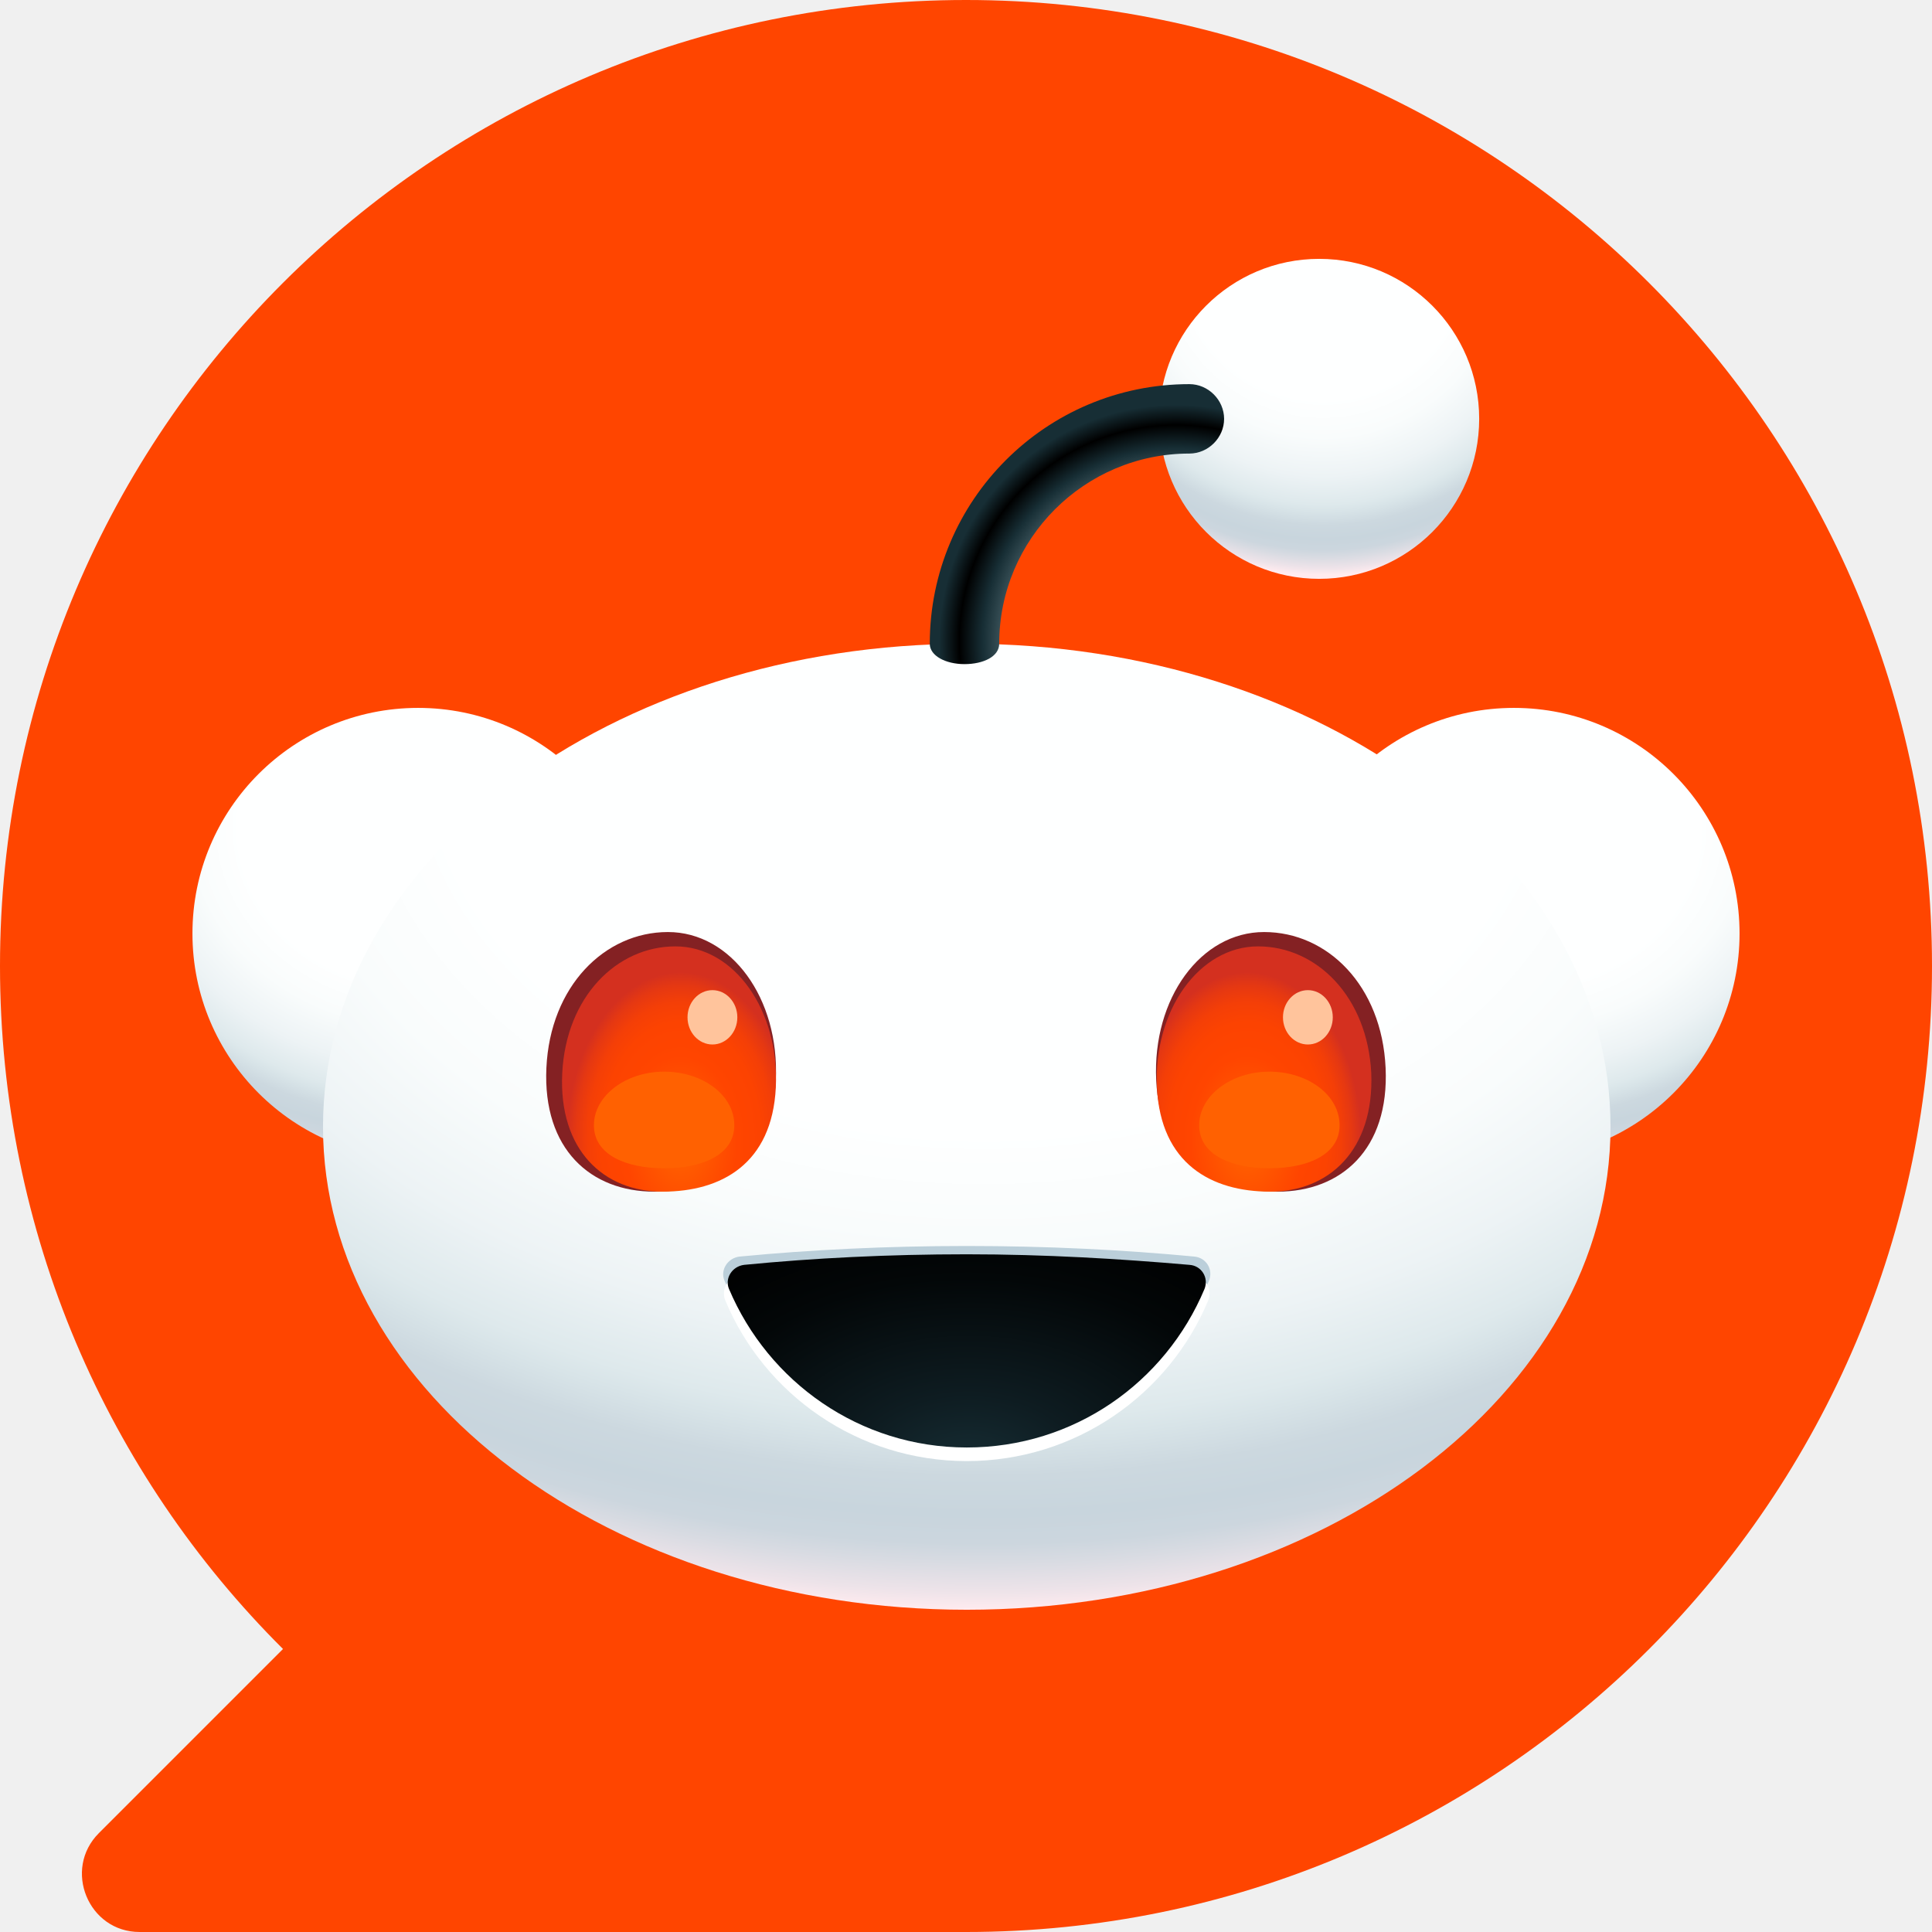
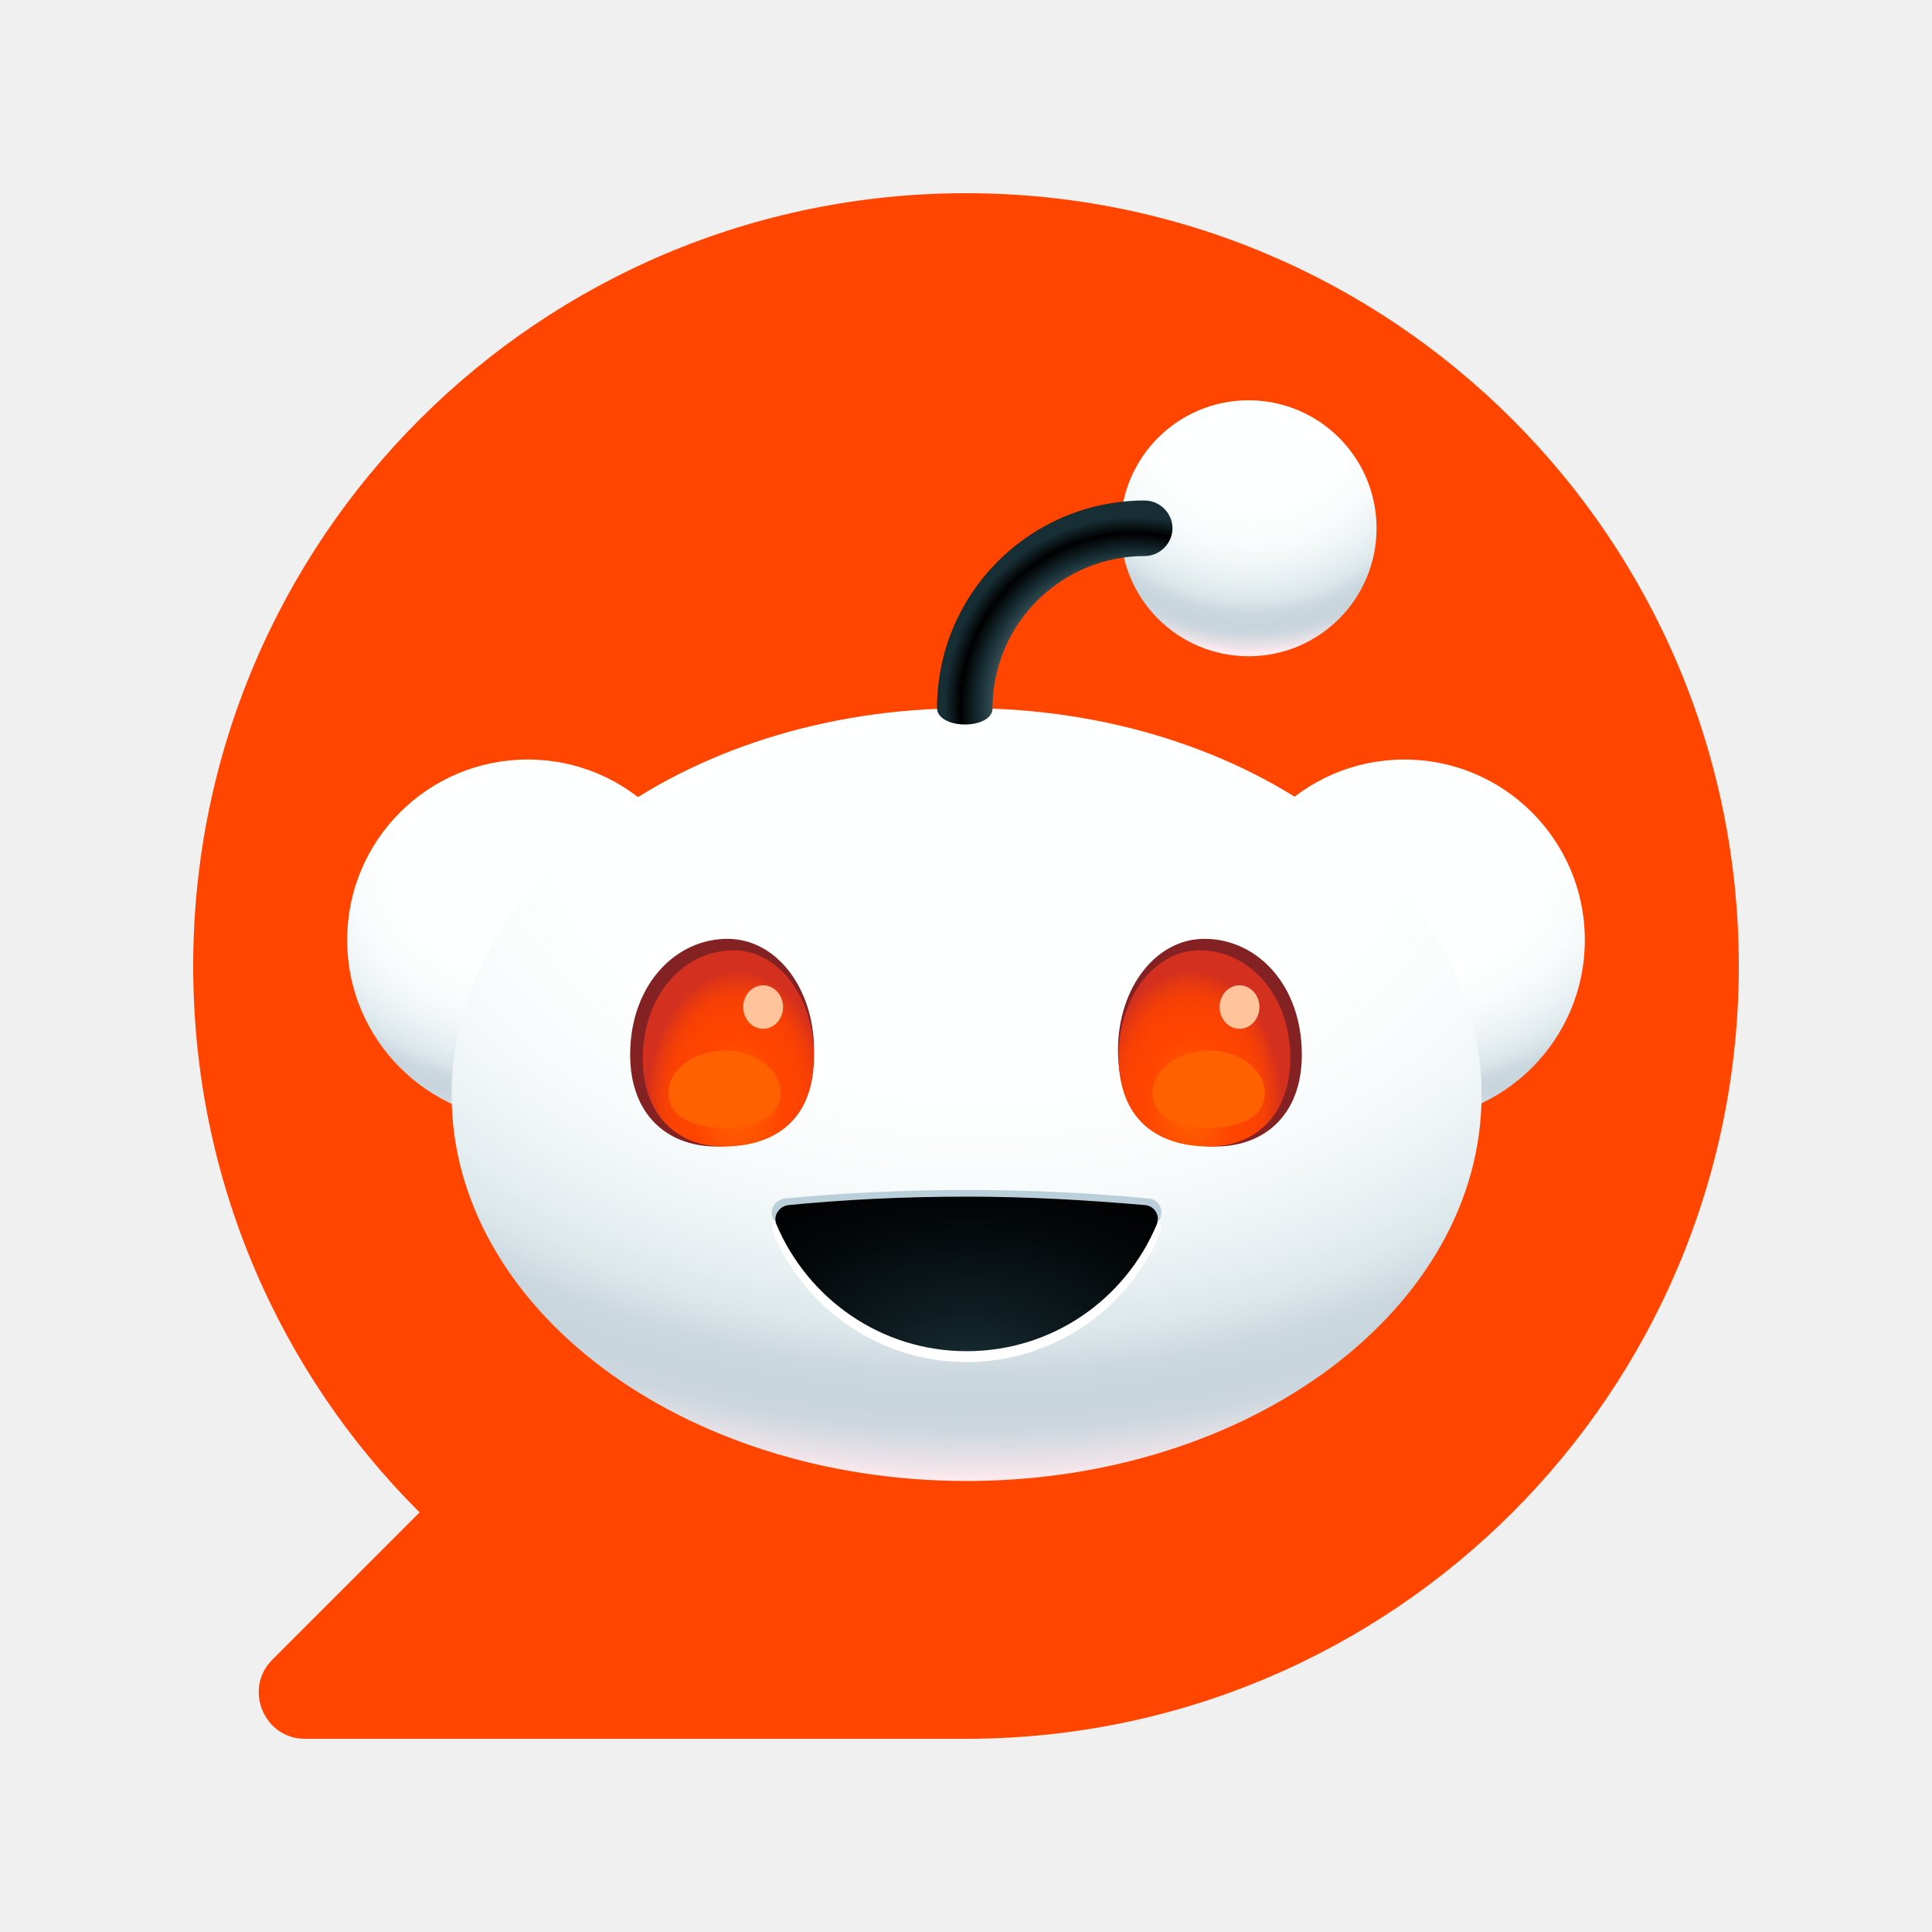
- <svg xmlns="http://www.w3.org/2000/svg" class="icon" viewBox="0 0 256 256">
-   <path fill="#FF4500" d="M128,0L128,0C57.3,0,0,57.3,0,128l0,0c0,35.4,14.3,67.4,37.5,90.5l-24.4,24.4c-4.8,4.8-1.4,13.1,5.4,13.1H128  l0,0c70.7,0,128-57.3,128-128l0,0C256,57.3,198.7,0,128,0z" />
+ <svg xmlns="http://www.w3.org/2000/svg" viewBox="-32 -32 320 320">
+   <path fill=" #FF4500" d="M128,0L128,0C57.3,0,0,57.3,0,128l0,0c0,35.4,14.3,67.4,37.5,90.5l-24.4,24.4c-4.8,4.8-1.4,13.1,5.4,13.1H128  l0,0c70.7,0,128-57.3,128-128l0,0C256,57.3,198.7,0,128,0z" />
  <radialGradient id="gradient-1" cx="981.025" cy="1.811" r="127.45" fx="981.025" fy="-7.319" gradientTransform="matrix(0.47 0 0 -0.41 -260.07 108.3)" gradientUnits="userSpaceOnUse">
    <stop offset="0" style="stop-color:#FEFFFF" />
    <stop offset="0.4" style="stop-color:#FEFFFF" />
    <stop offset="0.51" style="stop-color:#F9FCFC" />
    <stop offset="0.62" style="stop-color:#EDF3F5" />
    <stop offset="0.7" style="stop-color:#DEE9EC" />
    <stop offset="0.72" style="stop-color:#D8E4E8" />
    <stop offset="0.76" style="stop-color:#CCD8DF" />
    <stop offset="0.8" style="stop-color:#C8D5DD" />
    <stop offset="0.83" style="stop-color:#CCD6DE" />
    <stop offset="0.85" style="stop-color:#D8DBE2" />
    <stop offset="0.88" style="stop-color:#EDE3E9" />
    <stop offset="0.9" style="stop-color:#FFEBEF" />
  </radialGradient>
  <circle fill="url(#gradient-1)" cx="200.6" cy="123.7" r="29.9" />
  <radialGradient id="gradient-2" cx="672.259" cy="1.811" r="127.45" fx="672.259" fy="-7.319" gradientTransform="matrix(0.47 0 0 -0.41 -260.07 108.3)" gradientUnits="userSpaceOnUse">
    <stop offset="0" style="stop-color:#FEFFFF" />
    <stop offset="0.4" style="stop-color:#FEFFFF" />
    <stop offset="0.51" style="stop-color:#F9FCFC" />
    <stop offset="0.62" style="stop-color:#EDF3F5" />
    <stop offset="0.7" style="stop-color:#DEE9EC" />
    <stop offset="0.72" style="stop-color:#D8E4E8" />
    <stop offset="0.76" style="stop-color:#CCD8DF" />
    <stop offset="0.8" style="stop-color:#C8D5DD" />
    <stop offset="0.83" style="stop-color:#CCD6DE" />
    <stop offset="0.85" style="stop-color:#D8DBE2" />
    <stop offset="0.88" style="stop-color:#EDE3E9" />
    <stop offset="0.9" style="stop-color:#FFEBEF" />
  </radialGradient>
  <circle fill="url(#gradient-2)" cx="55.4" cy="123.7" r="29.9" />
  <radialGradient id="gradient-3" cx="830.675" cy="-224.685" r="384.44" gradientTransform="matrix(0.47 0 0 -0.33 -260.07 25.03)" gradientUnits="userSpaceOnUse">
    <stop offset="0" style="stop-color:#FEFFFF" />
    <stop offset="0.4" style="stop-color:#FEFFFF" />
    <stop offset="0.51" style="stop-color:#F9FCFC" />
    <stop offset="0.62" style="stop-color:#EDF3F5" />
    <stop offset="0.7" style="stop-color:#DEE9EC" />
    <stop offset="0.72" style="stop-color:#D8E4E8" />
    <stop offset="0.76" style="stop-color:#CCD8DF" />
    <stop offset="0.8" style="stop-color:#C8D5DD" />
    <stop offset="0.83" style="stop-color:#CCD6DE" />
    <stop offset="0.85" style="stop-color:#D8DBE2" />
    <stop offset="0.88" style="stop-color:#EDE3E9" />
    <stop offset="0.9" style="stop-color:#FFEBEF" />
  </radialGradient>
  <ellipse fill="url(#gradient-3)" cx="128.1" cy="149.3" rx="85.3" ry="64" />
  <path fill="#842123" d="M102.8,143.1c-0.5,10.8-7.7,14.8-16.1,14.8s-14.8-5.6-14.3-16.4s7.7-18,16.1-18S103.3,132.3,102.8,143.1z" />
  <path fill="#842123" d="M183.6,141.5c0.5,10.8-5.9,16.4-14.3,16.4s-15.6-3.9-16.1-14.8c-0.5-10.8,5.9-19.6,14.3-19.6  S183.1,130.6,183.6,141.5L183.6,141.5z" />
  <radialGradient id="gradient-4" cx="-2957.255" cy="173.422" r="32.12" gradientTransform="matrix(-0.47 0 0 0.69 -1224.63 31.31)" gradientUnits="userSpaceOnUse">
    <stop offset="0" style="stop-color:#FF6600" />
    <stop offset="0.5" style="stop-color:#FF4500" />
    <stop offset="0.7" style="stop-color:#FC4301" />
    <stop offset="0.82" style="stop-color:#F43F07" />
    <stop offset="0.92" style="stop-color:#E53812" />
    <stop offset="1" style="stop-color:#D4301F" />
  </radialGradient>
  <path fill="url(#gradient-4)" d="M153.3,144.1c0.5,10.1,7.2,13.8,15,13.8  s13.8-5.5,13.4-15.7c-0.5-10.1-7.2-16.8-15-16.8S152.8,133.9,153.3,144.1z" />
  <radialGradient id="gradient-5" cx="745.235" cy="173.422" r="32.12" gradientTransform="matrix(0.47 0 0 0.69 -260.07 31.31)" gradientUnits="userSpaceOnUse">
    <stop offset="0" style="stop-color:#FF6600" />
    <stop offset="0.5" style="stop-color:#FF4500" />
    <stop offset="0.7" style="stop-color:#FC4301" />
    <stop offset="0.82" style="stop-color:#F43F07" />
    <stop offset="0.92" style="stop-color:#E53812" />
    <stop offset="1" style="stop-color:#D4301F" />
  </radialGradient>
  <path fill="url(#gradient-5)" d="M102.8,144.1c-0.5,10.1-7.2,13.8-15,13.8  s-13.8-5.5-13.3-15.7c0.5-10.1,7.2-16.8,15-16.8S103.3,133.9,102.8,144.1z" />
  <path fill="#BBCFDA" d="M128.1,165.1c-10.6,0-20.7,0.5-30.1,1.4c-1.6,0.2-2.6,1.8-2,3.2c5.2,12.3,17.6,21,32.1,21s26.8-8.6,32.1-21  c0.6-1.5-0.4-3.1-2-3.2C148.8,165.6,138.7,165.1,128.1,165.1z" />
  <path fill="#FFFFFF" d="M128.1,167.5c-10.6,0-20.7,0.5-30,1.5c-1.6,0.2-2.6,1.8-2,3.3c5.2,12.5,17.6,21.3,32,21.3s26.8-8.8,32-21.3  c0.6-1.5-0.4-3.1-2-3.3C148.7,168,138.6,167.5,128.1,167.5L128.1,167.5z" />
  <radialGradient id="gradient-6" cx="826.465" cy="-508.476" r="113.26" gradientTransform="matrix(0.47 0 0 -0.31 -260.07 37.28)" gradientUnits="userSpaceOnUse">
    <stop offset="0" style="stop-color:#172E35" />
    <stop offset="0.29" style="stop-color:#0E1C21" />
    <stop offset="0.73" style="stop-color:#030708" />
    <stop offset="1" style="stop-color:#000000" />
  </radialGradient>
  <path fill="url(#gradient-6)" d="M128.1,166.2c-10.4,0-20.3,0.5-29.5,1.4  c-1.6,0.2-2.6,1.8-2,3.2c5.2,12.3,17.3,21,31.5,21s26.3-8.6,31.5-21c0.6-1.5-0.4-3.1-2-3.2C148.4,166.8,138.5,166.2,128.1,166.2z" />
  <radialGradient id="gradient-7" cx="926.345" cy="277.902" r="99.42" gradientTransform="matrix(0.47 0 0 -0.47 -260.07 164.72)" gradientUnits="userSpaceOnUse">
    <stop offset="0" style="stop-color:#FEFFFF" />
    <stop offset="0.4" style="stop-color:#FEFFFF" />
    <stop offset="0.51" style="stop-color:#F9FCFC" />
    <stop offset="0.62" style="stop-color:#EDF3F5" />
    <stop offset="0.7" style="stop-color:#DEE9EC" />
    <stop offset="0.72" style="stop-color:#D8E4E8" />
    <stop offset="0.76" style="stop-color:#CCD8DF" />
    <stop offset="0.8" style="stop-color:#C8D5DD" />
    <stop offset="0.83" style="stop-color:#CCD6DE" />
    <stop offset="0.85" style="stop-color:#D8DBE2" />
    <stop offset="0.88" style="stop-color:#EDE3E9" />
    <stop offset="0.9" style="stop-color:#FFEBEF" />
  </radialGradient>
  <circle fill="url(#gradient-7)" cx="174.8" cy="55.5" r="21.2" />
  <radialGradient id="gradient-8" cx="884.915" cy="177.562" r="81.49" gradientTransform="matrix(0.47 0 0 -0.47 -260.07 168.5)" gradientUnits="userSpaceOnUse">
    <stop offset="0.48" style="stop-color:#7A9299" />
    <stop offset="0.67" style="stop-color:#172E35" />
    <stop offset="0.75" style="stop-color:#000000" />
    <stop offset="0.82" style="stop-color:#172E35" />
  </radialGradient>
  <path fill="url(#gradient-8)" d="M127.8,88c-2.5,0-4.6-1.1-4.6-2.7  c0-19,15.4-34.4,34.4-34.4c2.5,0,4.6,2.1,4.6,4.6s-2.1,4.6-4.6,4.6c-13.9,0-25.2,11.3-25.2,25.2C132.4,87,130.3,88,127.8,88z" />
  <path fill="#FF6101" d="M97.3,149.1c0,3.9-4.2,5.7-9.3,5.7s-9.3-1.8-9.3-5.7s4.2-7.1,9.3-7.1S97.3,145.1,97.3,149.1z" />
  <path fill="#FF6101" d="M177.5,149.1c0,3.9-4.2,5.7-9.3,5.7s-9.3-1.8-9.3-5.7s4.2-7.1,9.3-7.1S177.5,145.1,177.5,149.1z" />
  <ellipse fill="#FFC49C" cx="94.4" cy="134.8" rx="3.3" ry="3.6" />
  <ellipse fill="#FFC49C" cx="173.3" cy="134.8" rx="3.3" ry="3.6" />
</svg>
